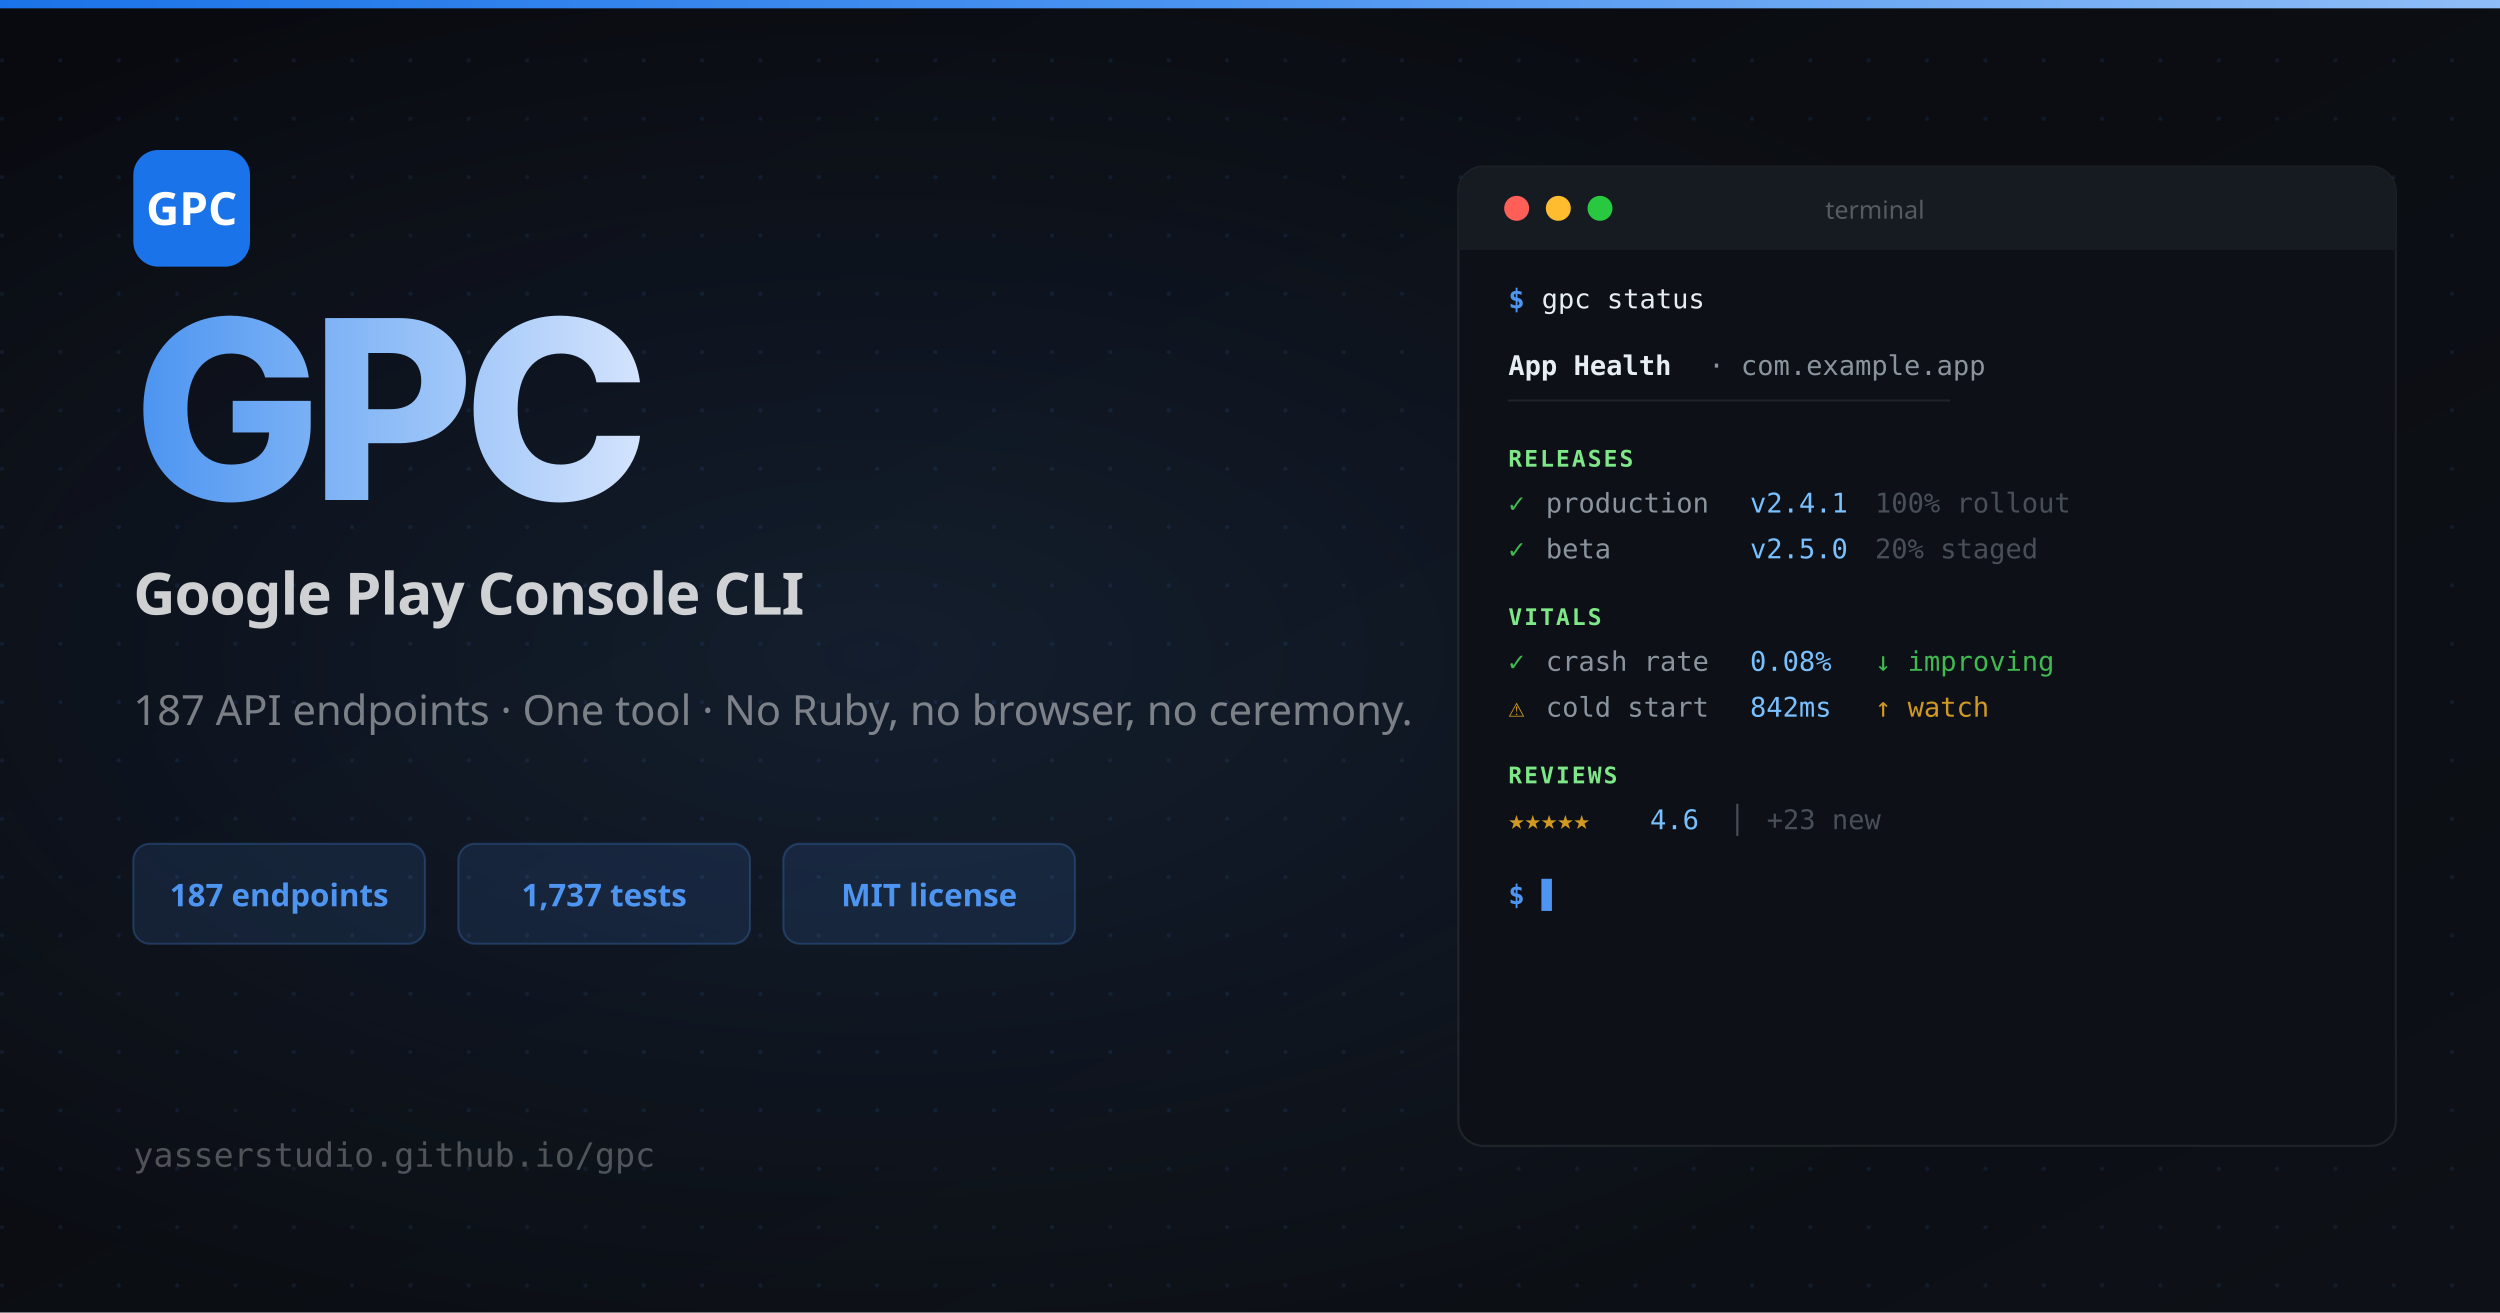
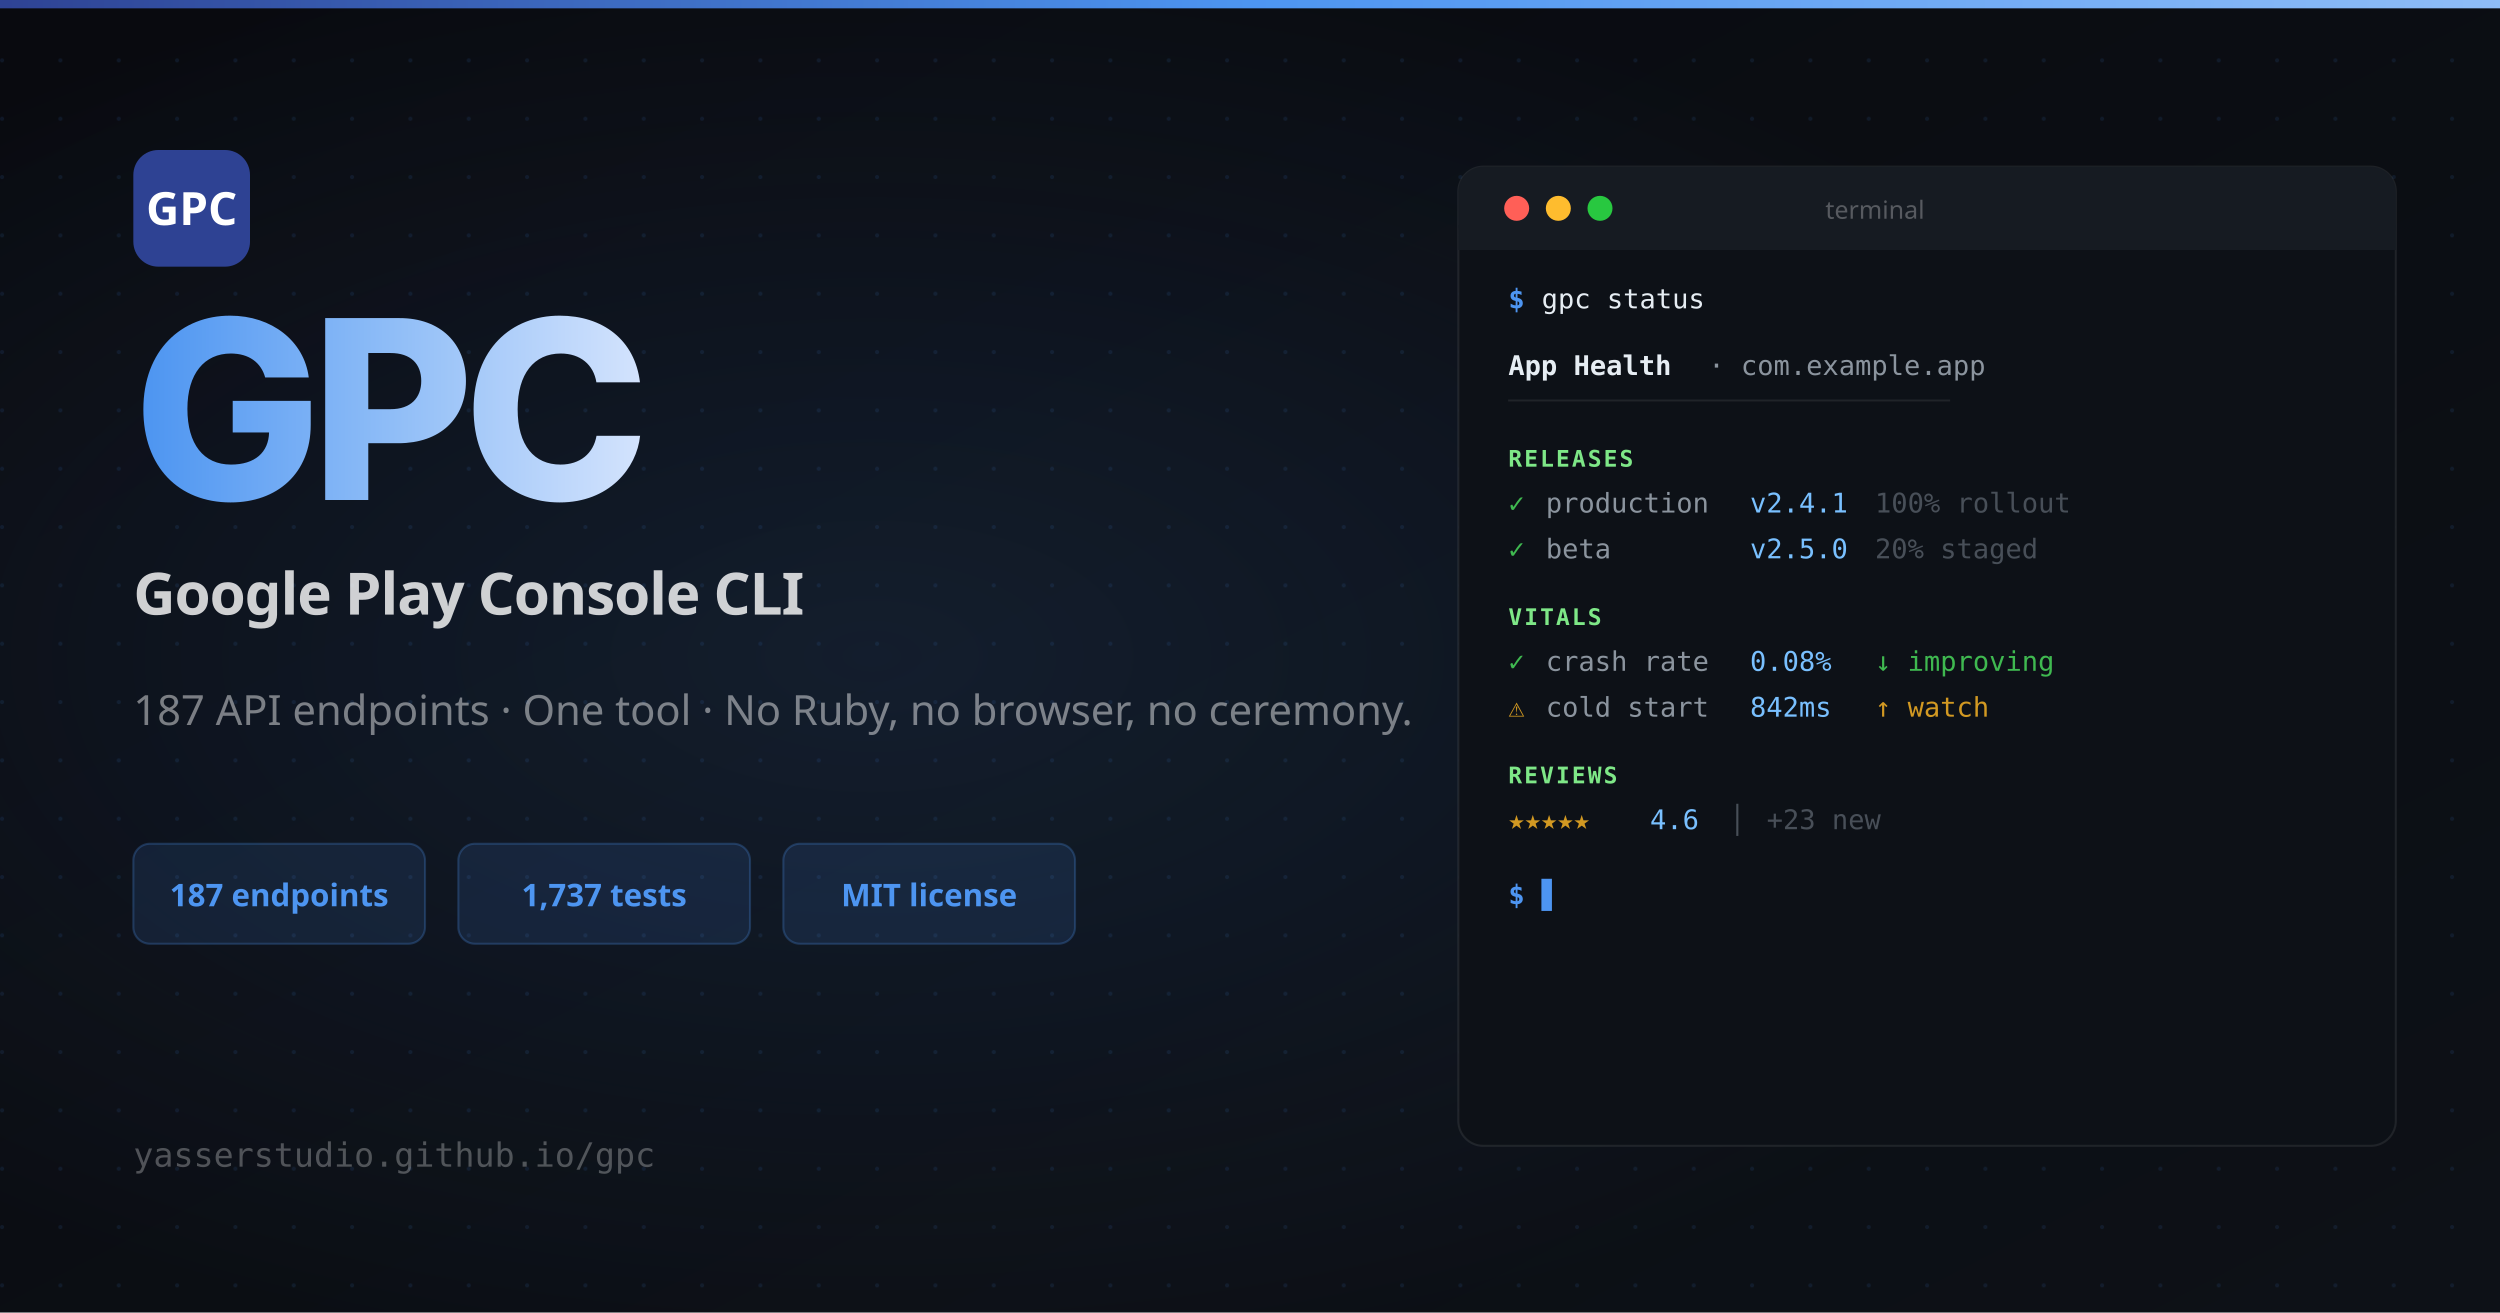
<svg xmlns="http://www.w3.org/2000/svg" width="1200" height="630" viewBox="0 0 1200 630">
  <defs>
    <linearGradient id="bg" x1="0" y1="0" x2="1" y2="1">
      <stop offset="0%" stop-color="#090a0f" />
      <stop offset="100%" stop-color="#0d1117" />
    </linearGradient>
    <linearGradient id="nameGrad" x1="0" y1="0" x2="1" y2="0">
      <stop offset="0%" stop-color="#4d95f1" />
      <stop offset="50%" stop-color="#8fbdf7" />
      <stop offset="100%" stop-color="#d3e3fd" />
    </linearGradient>
    <linearGradient id="topBar" x1="0" y1="0" x2="1" y2="0">
-       <stop offset="0%" stop-color="#1a73e8" />
+       <stop offset="0%" stop-color="#2e4293" />
      <stop offset="50%" stop-color="#4d95f1" />
      <stop offset="100%" stop-color="#8fbdf7" />
    </linearGradient>
    <pattern id="dots" x="0" y="0" width="28" height="28" patternUnits="userSpaceOnUse">
      <circle cx="1" cy="1" r="1" fill="rgba(77,149,241,0.10)" />
    </pattern>
    <radialGradient id="glow" cx="35%" cy="50%" r="55%">
      <stop offset="0%" stop-color="rgba(77,149,241,0.12)" />
      <stop offset="100%" stop-color="rgba(77,149,241,0)" />
    </radialGradient>
  </defs>
  <rect width="1200" height="630" fill="url(#bg)" />
  <rect width="1200" height="630" fill="url(#dots)" />
  <rect width="1200" height="630" fill="url(#glow)" />
  <rect width="1200" height="4" fill="url(#topBar)" />
-   <rect x="64" y="72" width="56" height="56" rx="12" fill="#1a73e8" />
+   <rect x="64" y="72" width="56" height="56" rx="12" fill="#2e4293" />
  <text x="92" y="108" font-family="system-ui, sans-serif" font-weight="700" font-size="22" fill="white" text-anchor="middle">GPC</text>
  <text x="64" y="240" font-family="system-ui, -apple-system, sans-serif" font-weight="800" font-size="120" fill="url(#nameGrad)" letter-spacing="-5">GPC</text>
  <text x="64" y="295" font-family="system-ui, sans-serif" font-weight="600" font-size="28" fill="rgba(255,255,255,0.80)" letter-spacing="-0.5">Google Play Console CLI</text>
  <text x="64" y="348" font-family="system-ui, sans-serif" font-weight="400" font-size="20" fill="rgba(255,255,255,0.45)">187 API endpoints · One tool · No Ruby, no browser, no ceremony.</text>
  <rect x="64" y="405" width="140" height="48" rx="8" fill="rgba(77,149,241,0.12)" stroke="rgba(77,149,241,0.25)" stroke-width="1" />
  <text x="134" y="435" font-family="system-ui, sans-serif" font-weight="700" font-size="15" fill="#4d95f1" text-anchor="middle">187 endpoints</text>
  <rect x="220" y="405" width="140" height="48" rx="8" fill="rgba(77,149,241,0.12)" stroke="rgba(77,149,241,0.25)" stroke-width="1" />
  <text x="290" y="435" font-family="system-ui, sans-serif" font-weight="700" font-size="15" fill="#4d95f1" text-anchor="middle">1,737 tests</text>
  <rect x="376" y="405" width="140" height="48" rx="8" fill="rgba(77,149,241,0.12)" stroke="rgba(77,149,241,0.25)" stroke-width="1" />
  <text x="446" y="435" font-family="system-ui, sans-serif" font-weight="700" font-size="15" fill="#4d95f1" text-anchor="middle">MIT license</text>
  <text x="64" y="560" font-family="monospace" font-size="16" fill="rgba(255,255,255,0.28)">yasserstudio.github.io/gpc</text>
  <rect x="700" y="80" width="450" height="470" rx="12" fill="#0d1117" stroke="rgba(255,255,255,0.08)" stroke-width="1" />
  <rect x="700" y="80" width="450" height="40" rx="12" fill="#161b22" />
  <rect x="700" y="108" width="450" height="12" fill="#161b22" />
  <circle cx="728" cy="100" r="6" fill="#ff5f57" />
  <circle cx="748" cy="100" r="6" fill="#febc2e" />
  <circle cx="768" cy="100" r="6" fill="#28c840" />
  <text x="900" y="105" font-family="system-ui, sans-serif" font-size="12" fill="rgba(255,255,255,0.28)" text-anchor="middle">terminal</text>
  <text x="724" y="148" font-family="monospace" font-size="13" fill="#4d95f1" font-weight="600">$</text>
  <text x="740" y="148" font-family="monospace" font-size="13" fill="#e6edf3">gpc status</text>
  <text x="724" y="180" font-family="monospace" font-size="13" fill="#e6edf3" font-weight="700">App Health</text>
  <text x="820" y="180" font-family="monospace" font-size="13" fill="#8b949e">· com.example.app</text>
  <text x="724" y="196" font-family="monospace" font-size="11" fill="rgba(255,255,255,0.08)">────────────────────────────────</text>
  <text x="724" y="224" font-family="monospace" font-size="11" fill="#7ee787" font-weight="700" letter-spacing="1">RELEASES</text>
  <text x="724" y="246" font-family="monospace" font-size="13" fill="#3fb950">✓</text>
  <text x="742" y="246" font-family="monospace" font-size="13" fill="#8b949e">production</text>
  <text x="840" y="246" font-family="monospace" font-size="13" fill="#79c0ff">v2.4.1</text>
  <text x="900" y="246" font-family="monospace" font-size="13" fill="#484f58">100% rollout</text>
  <text x="724" y="268" font-family="monospace" font-size="13" fill="#3fb950">✓</text>
  <text x="742" y="268" font-family="monospace" font-size="13" fill="#8b949e">beta</text>
  <text x="840" y="268" font-family="monospace" font-size="13" fill="#79c0ff">v2.5.0</text>
  <text x="900" y="268" font-family="monospace" font-size="13" fill="#484f58">20% staged</text>
  <text x="724" y="300" font-family="monospace" font-size="11" fill="#7ee787" font-weight="700" letter-spacing="1">VITALS</text>
  <text x="724" y="322" font-family="monospace" font-size="13" fill="#3fb950">✓</text>
  <text x="742" y="322" font-family="monospace" font-size="13" fill="#8b949e">crash rate</text>
  <text x="840" y="322" font-family="monospace" font-size="13" fill="#79c0ff">0.08%</text>
  <text x="900" y="322" font-family="monospace" font-size="13" fill="#3fb950">↓ improving</text>
  <text x="724" y="344" font-family="monospace" font-size="13" fill="#d29922">⚠</text>
  <text x="742" y="344" font-family="monospace" font-size="13" fill="#8b949e">cold start</text>
  <text x="840" y="344" font-family="monospace" font-size="13" fill="#79c0ff">842ms</text>
  <text x="900" y="344" font-family="monospace" font-size="13" fill="#d29922">↑ watch</text>
  <text x="724" y="376" font-family="monospace" font-size="11" fill="#7ee787" font-weight="700" letter-spacing="1">REVIEWS</text>
  <text x="724" y="398" font-family="monospace" font-size="13" fill="#d29922">★★★★★</text>
  <text x="792" y="398" font-family="monospace" font-size="13" fill="#79c0ff">4.6</text>
  <text x="830" y="398" font-family="monospace" font-size="13" fill="#484f58">│</text>
  <text x="848" y="398" font-family="monospace" font-size="13" fill="#484f58">+23 new</text>
  <text x="724" y="434" font-family="monospace" font-size="13" fill="#4d95f1" font-weight="600">$</text>
  <text x="740" y="434" font-family="monospace" font-size="13" fill="#4d95f1">▋</text>
</svg>
